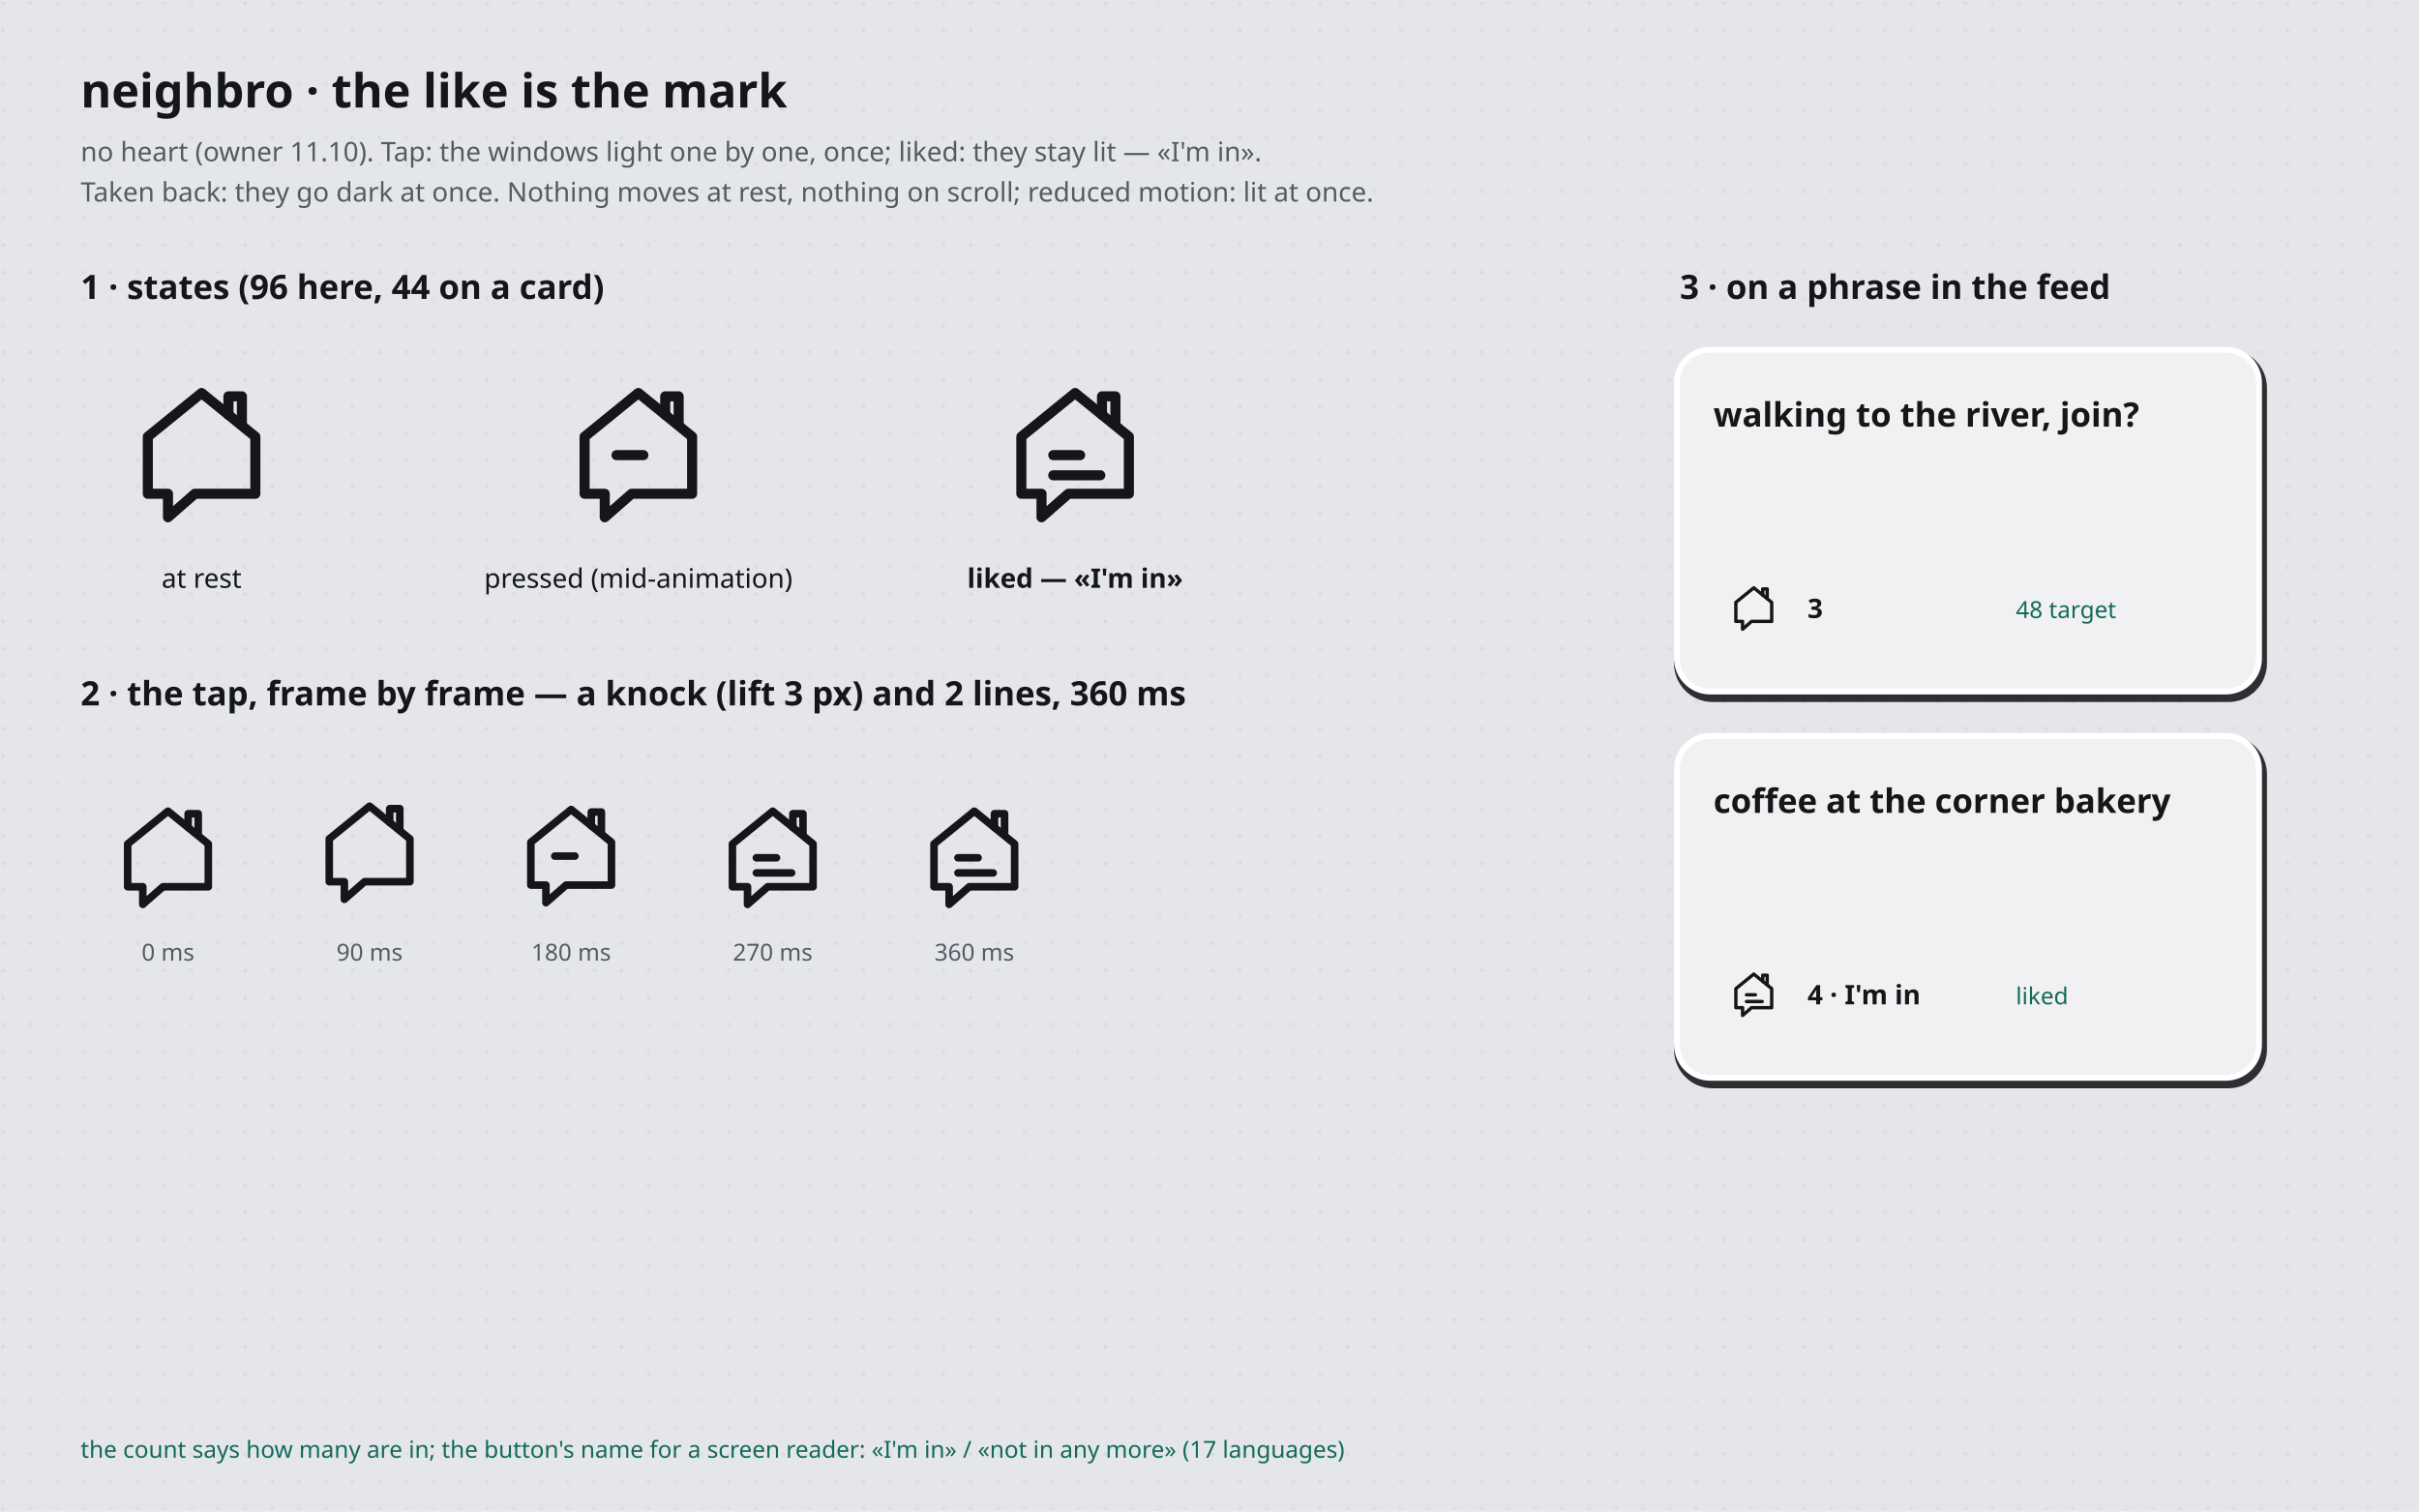
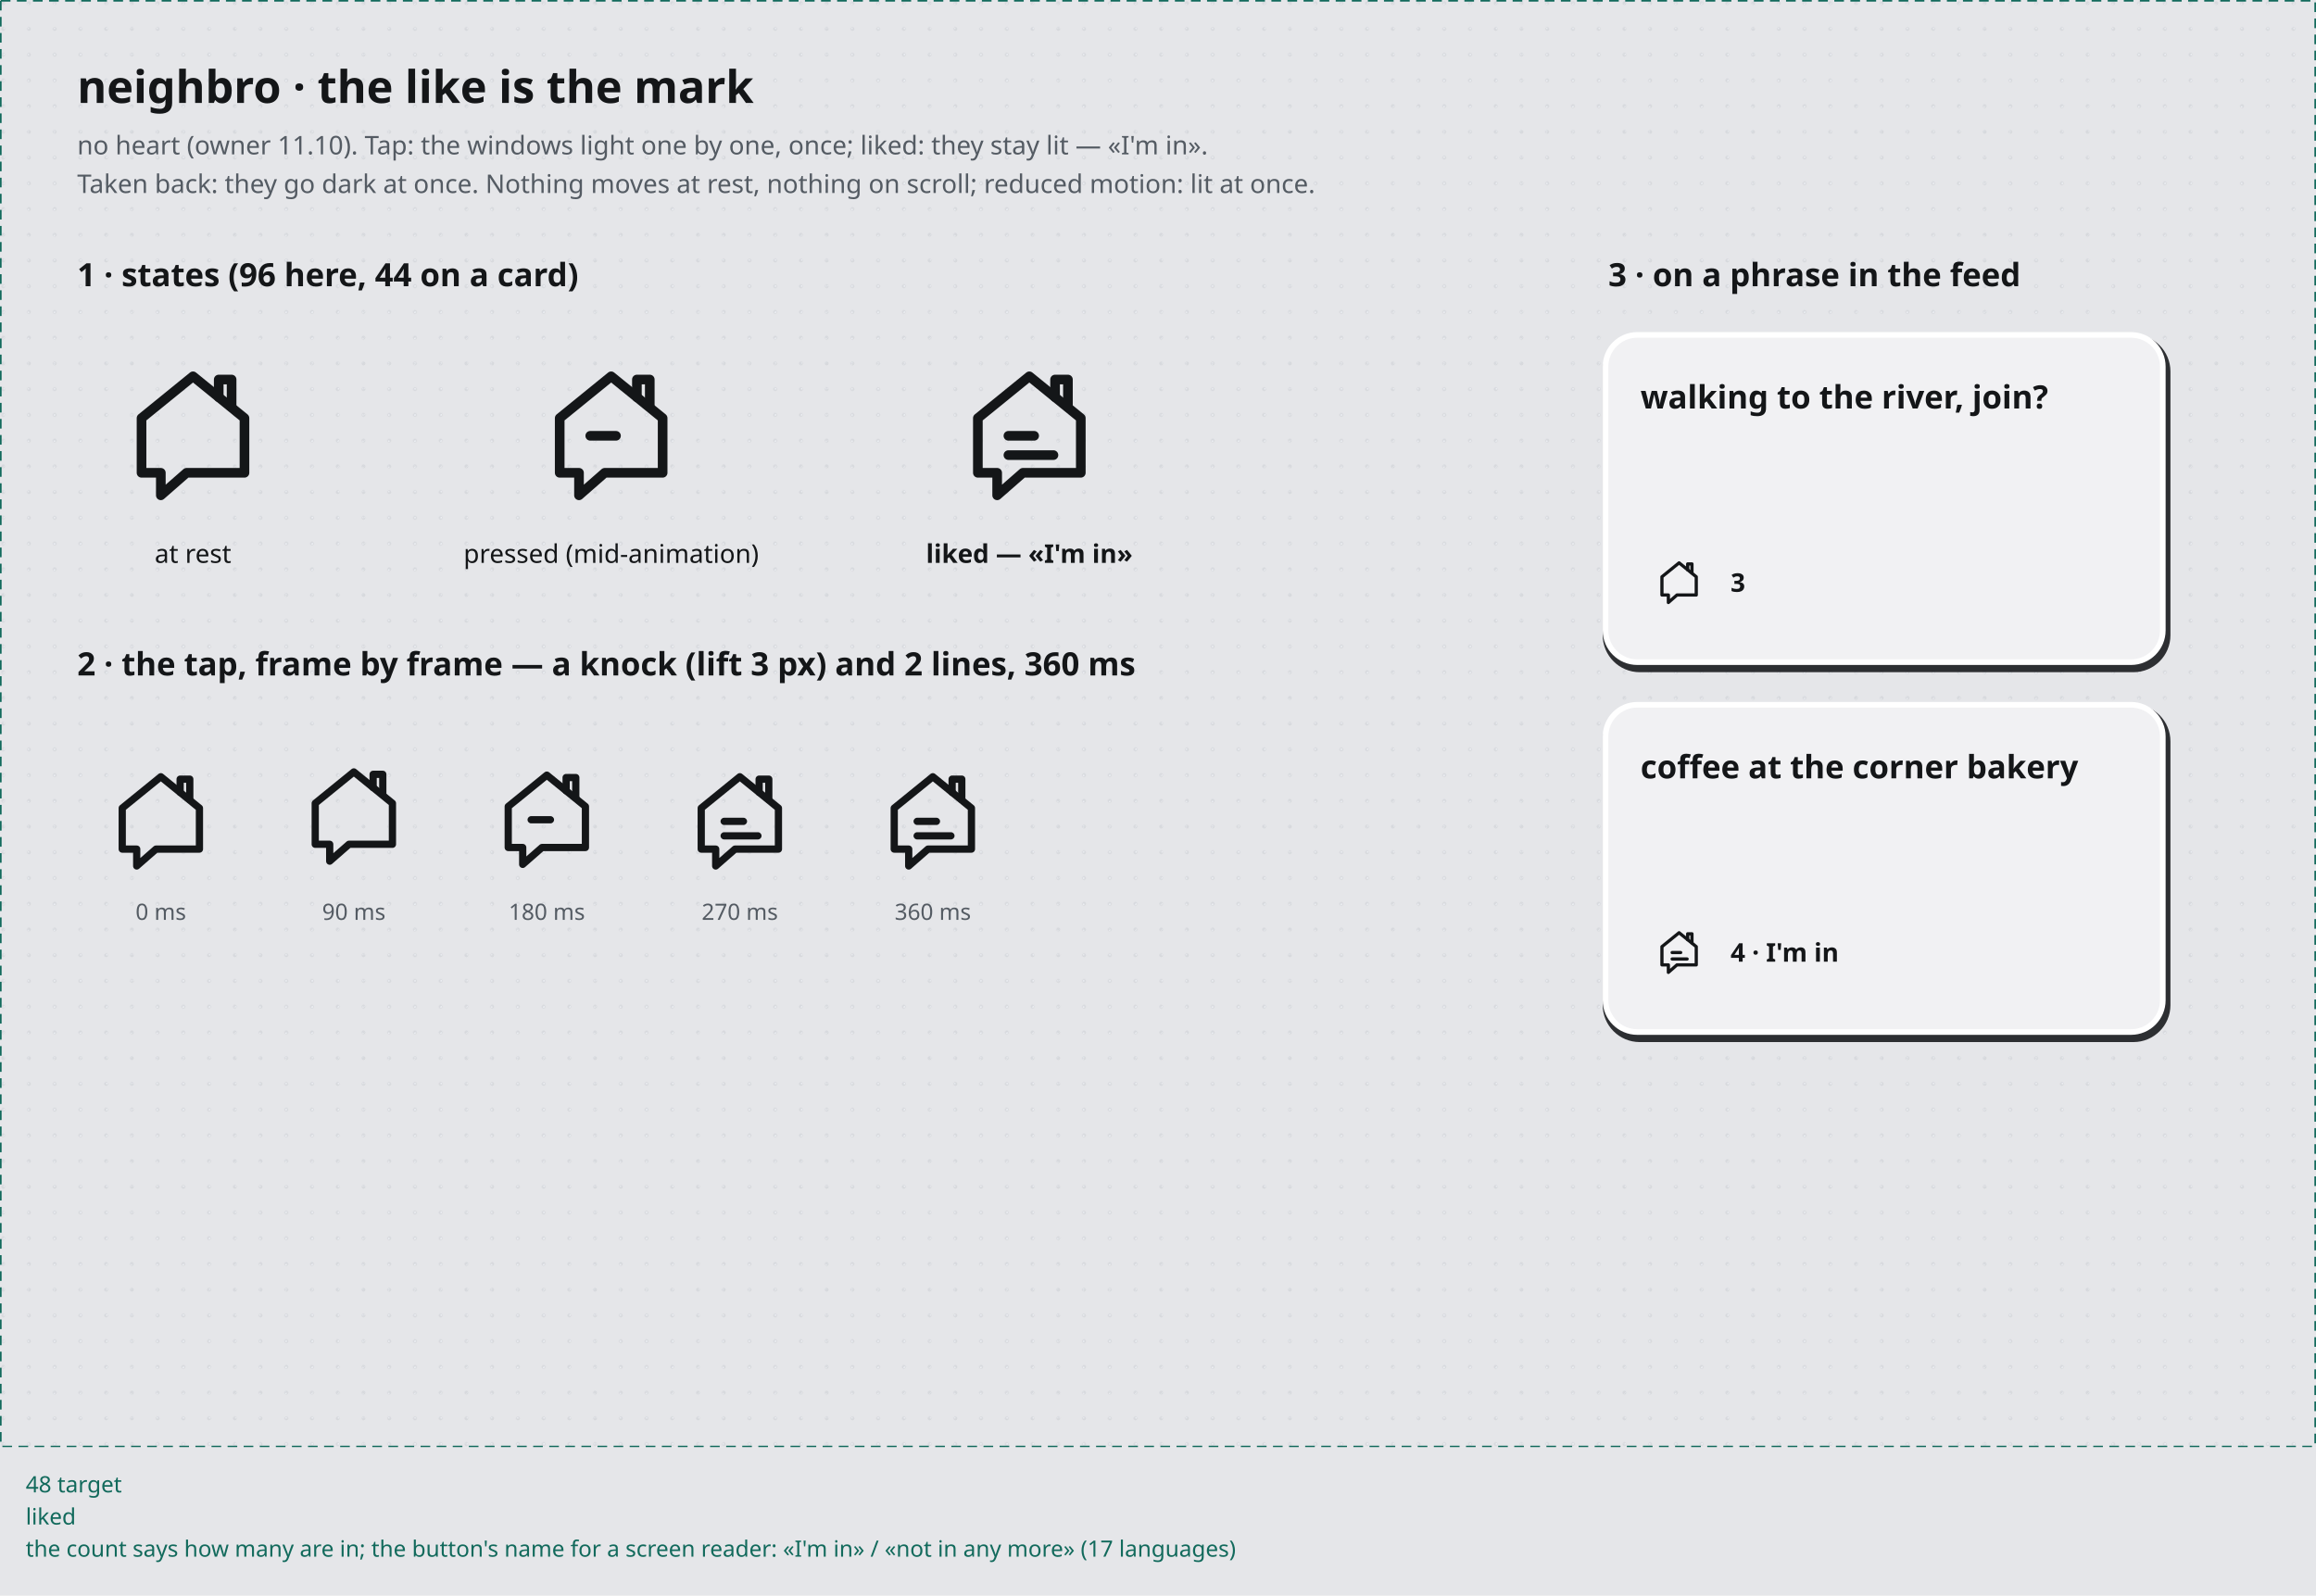
- <svg xmlns="http://www.w3.org/2000/svg" width="1440" height="900" viewBox="0 0 1440 900">
+ <svg xmlns="http://www.w3.org/2000/svg" width="1440" height="992" viewBox="0 0 1440 992">
  <defs>
    <style>@font-face{font-family:"Golos Text";font-weight:400 700;src:url(fonts/golos.ttf)}@font-face{font-family:"Russo One";src:url(fonts/russo.ttf)}</style>
    <pattern id="dots" width="16" height="16" patternUnits="userSpaceOnUse">
      <circle cx="2" cy="2" r="1.2" fill="#d7d9dd" />
    </pattern>
  </defs>
  <rect width="1440" height="900" fill="#e5e6e9" />
  <rect width="1440" height="900" fill="url(#dots)" />
  <text x="48" y="64" font-family="Golos Text" font-weight="600" font-size="28" fill="#141618" text-anchor="start">neighbro · the like is the mark</text>
  <text x="48" y="96" font-family="Golos Text" font-weight="400" font-size="16" fill="#545b63" text-anchor="start">no heart (owner 11.10). Tap: the windows light one by one, once; liked: they stay lit — «I'm in».</text>
  <text x="48" y="120" font-family="Golos Text" font-weight="400" font-size="16" fill="#545b63" text-anchor="start">Taken back: they go dark at once. Nothing moves at rest, nothing on scroll; reduced motion: lit at once.</text>
  <text x="48" y="178" font-family="Golos Text" font-weight="600" font-size="20" fill="#141618" text-anchor="start">1 · states (96 here, 44 on a card)</text>
  <g transform="translate(72.0 222.0) scale(1)">
    <g fill="none" stroke="#141618" stroke-width="6" stroke-linecap="round" stroke-linejoin="round">
      <path d="M48 12 L80 38 V72 H44 L28 86 V72 H16 V38 Z" />
      <path d="M64 25 V14 H72 V31" />
    </g>
  </g>
  <text x="120" y="350" font-family="Golos Text" font-weight="400" font-size="16" fill="#141618" text-anchor="middle">at rest</text>
  <g transform="translate(332.0 222.0) scale(1)">
    <g fill="none" stroke="#141618" stroke-width="6" stroke-linecap="round" stroke-linejoin="round">
      <path d="M48 12 L80 38 V72 H44 L28 86 V72 H16 V38 Z" />
      <path d="M64 25 V14 H72 V31" />
    </g>
    <rect x="32" y="46" width="22" height="6" rx="3" fill="#141618" />
  </g>
  <text x="380" y="350" font-family="Golos Text" font-weight="400" font-size="16" fill="#141618" text-anchor="middle">pressed (mid-animation)</text>
  <g transform="translate(592.0 222.0) scale(1)">
    <g fill="none" stroke="#141618" stroke-width="6" stroke-linecap="round" stroke-linejoin="round">
      <path d="M48 12 L80 38 V72 H44 L28 86 V72 H16 V38 Z" />
      <path d="M64 25 V14 H72 V31" />
    </g>
    <rect x="32" y="46" width="22" height="6" rx="3" fill="#141618" />
    <rect x="32" y="58" width="34" height="6" rx="3" fill="#141618" />
  </g>
  <text x="640" y="350" font-family="Golos Text" font-weight="600" font-size="16" fill="#141618" text-anchor="middle">liked — «I'm in»</text>
  <text x="48" y="420" font-family="Golos Text" font-weight="600" font-size="20" fill="#141618" text-anchor="start">2 · the tap, frame by frame — a knock (lift 3 px) and 2 lines, 360 ms</text>
  <g transform="translate(64.0 474.0) scale(0.75)">
    <g fill="none" stroke="#141618" stroke-width="6" stroke-linecap="round" stroke-linejoin="round">
      <path d="M48 12 L80 38 V72 H44 L28 86 V72 H16 V38 Z" />
      <path d="M64 25 V14 H72 V31" />
    </g>
  </g>
  <text x="100" y="572" font-family="Golos Text" font-weight="400" font-size="14" fill="#545b63" text-anchor="middle">0 ms</text>
  <g transform="translate(184.0 471.0) scale(0.75)">
    <g fill="none" stroke="#141618" stroke-width="6" stroke-linecap="round" stroke-linejoin="round">
      <path d="M48 12 L80 38 V72 H44 L28 86 V72 H16 V38 Z" />
      <path d="M64 25 V14 H72 V31" />
    </g>
  </g>
  <text x="220" y="572" font-family="Golos Text" font-weight="400" font-size="14" fill="#545b63" text-anchor="middle">90 ms</text>
  <g transform="translate(304.0 473.0) scale(0.75)">
    <g fill="none" stroke="#141618" stroke-width="6" stroke-linecap="round" stroke-linejoin="round">
      <path d="M48 12 L80 38 V72 H44 L28 86 V72 H16 V38 Z" />
      <path d="M64 25 V14 H72 V31" />
    </g>
    <rect x="32" y="46" width="22" height="6" rx="3" fill="#141618" />
  </g>
  <text x="340" y="572" font-family="Golos Text" font-weight="400" font-size="14" fill="#545b63" text-anchor="middle">180 ms</text>
  <g transform="translate(424.0 474.0) scale(0.75)">
    <g fill="none" stroke="#141618" stroke-width="6" stroke-linecap="round" stroke-linejoin="round">
      <path d="M48 12 L80 38 V72 H44 L28 86 V72 H16 V38 Z" />
      <path d="M64 25 V14 H72 V31" />
    </g>
    <rect x="32" y="46" width="22" height="6" rx="3" fill="#141618" />
    <rect x="32" y="58" width="34" height="6" rx="3" fill="#141618" />
  </g>
  <text x="460" y="572" font-family="Golos Text" font-weight="400" font-size="14" fill="#545b63" text-anchor="middle">270 ms</text>
  <g transform="translate(544.0 474.0) scale(0.75)">
    <g fill="none" stroke="#141618" stroke-width="6" stroke-linecap="round" stroke-linejoin="round">
      <path d="M48 12 L80 38 V72 H44 L28 86 V72 H16 V38 Z" />
      <path d="M64 25 V14 H72 V31" />
    </g>
    <rect x="32" y="46" width="22" height="6" rx="3" fill="#141618" />
    <rect x="32" y="58" width="34" height="6" rx="3" fill="#141618" />
  </g>
  <text x="580" y="572" font-family="Golos Text" font-weight="400" font-size="14" fill="#545b63" text-anchor="middle">360 ms</text>
  <text x="1000" y="178" font-family="Golos Text" font-weight="600" font-size="20" fill="#141618" text-anchor="start">3 · on a phrase in the feed</text>
  <g transform="rotate(0 1171.5 310.0)">
    <rect x="1001.5" y="213" width="343" height="200" rx="18" fill="#1a1b1e" stroke="#1a1b1e" stroke-width="10" stroke-linejoin="round" opacity=".9" />
    <rect x="1000" y="210" width="343" height="200" rx="18" fill="#f1f1f3" stroke="#ffffff" stroke-width="7" paint-order="stroke" />
  </g>
  <text x="1020" y="254" font-family="Golos Text" font-weight="600" font-size="20" fill="#141618" text-anchor="start">walking to the river, join?</text>
  <g transform="translate(1028.0 346.0) scale(0.3333)">
    <g fill="none" stroke="#141618" stroke-width="6" stroke-linecap="round" stroke-linejoin="round">
      <path d="M48 12 L80 38 V72 H44 L28 86 V72 H16 V38 Z" />
      <path d="M64 25 V14 H72 V31" />
    </g>
  </g>
  <text x="1076" y="368" font-family="Golos Text" font-weight="600" font-size="16" fill="#141618" text-anchor="start">3</text>
-   <text x="1200" y="368" font-family="Golos Text" font-size="14" fill="#126a5c">48 target</text>
  <g transform="rotate(0 1171.5 540.0)">
    <rect x="1001.5" y="443" width="343" height="200" rx="18" fill="#1a1b1e" stroke="#1a1b1e" stroke-width="10" stroke-linejoin="round" opacity=".9" />
    <rect x="1000" y="440" width="343" height="200" rx="18" fill="#f1f1f3" stroke="#ffffff" stroke-width="7" paint-order="stroke" />
  </g>
  <text x="1020" y="484" font-family="Golos Text" font-weight="600" font-size="20" fill="#141618" text-anchor="start">coffee at the corner bakery</text>
  <g transform="translate(1028.0 576.0) scale(0.3333)">
    <g fill="none" stroke="#141618" stroke-width="6" stroke-linecap="round" stroke-linejoin="round">
      <path d="M48 12 L80 38 V72 H44 L28 86 V72 H16 V38 Z" />
      <path d="M64 25 V14 H72 V31" />
    </g>
    <rect x="32" y="46" width="22" height="6" rx="3" fill="#141618" />
    <rect x="32" y="58" width="34" height="6" rx="3" fill="#141618" />
  </g>
  <text x="1076" y="598" font-family="Golos Text" font-weight="600" font-size="16" fill="#141618" text-anchor="start">4 · I'm in</text>
-   <text x="1200" y="598" font-family="Golos Text" font-size="14" fill="#126a5c">liked</text>
-   <text x="48" y="868" font-family="Golos Text" font-size="14" fill="#126a5c">the count says how many are in; the button's name for a screen reader: «I'm in» / «not in any more» (17 languages)</text>
+   <rect class="frame" x="0.5" y="0.5" width="1439" height="899" fill="none" stroke="#126a5c" stroke-width="1" stroke-dasharray="6 4" />
+   <rect class="legend" x="0" y="900" width="1440" height="92" fill="#e5e6e9" />
+   <text class="note" x="16" y="928" font-family="Golos Text" font-size="14" fill="#126a5c">48 target</text>
+   <text class="note" x="16" y="948" font-family="Golos Text" font-size="14" fill="#126a5c">liked</text>
+   <text class="note" x="16" y="968" font-family="Golos Text" font-size="14" fill="#126a5c">the count says how many are in; the button's name for a screen reader: «I'm in» / «not in any more» (17 languages)</text>
</svg>
